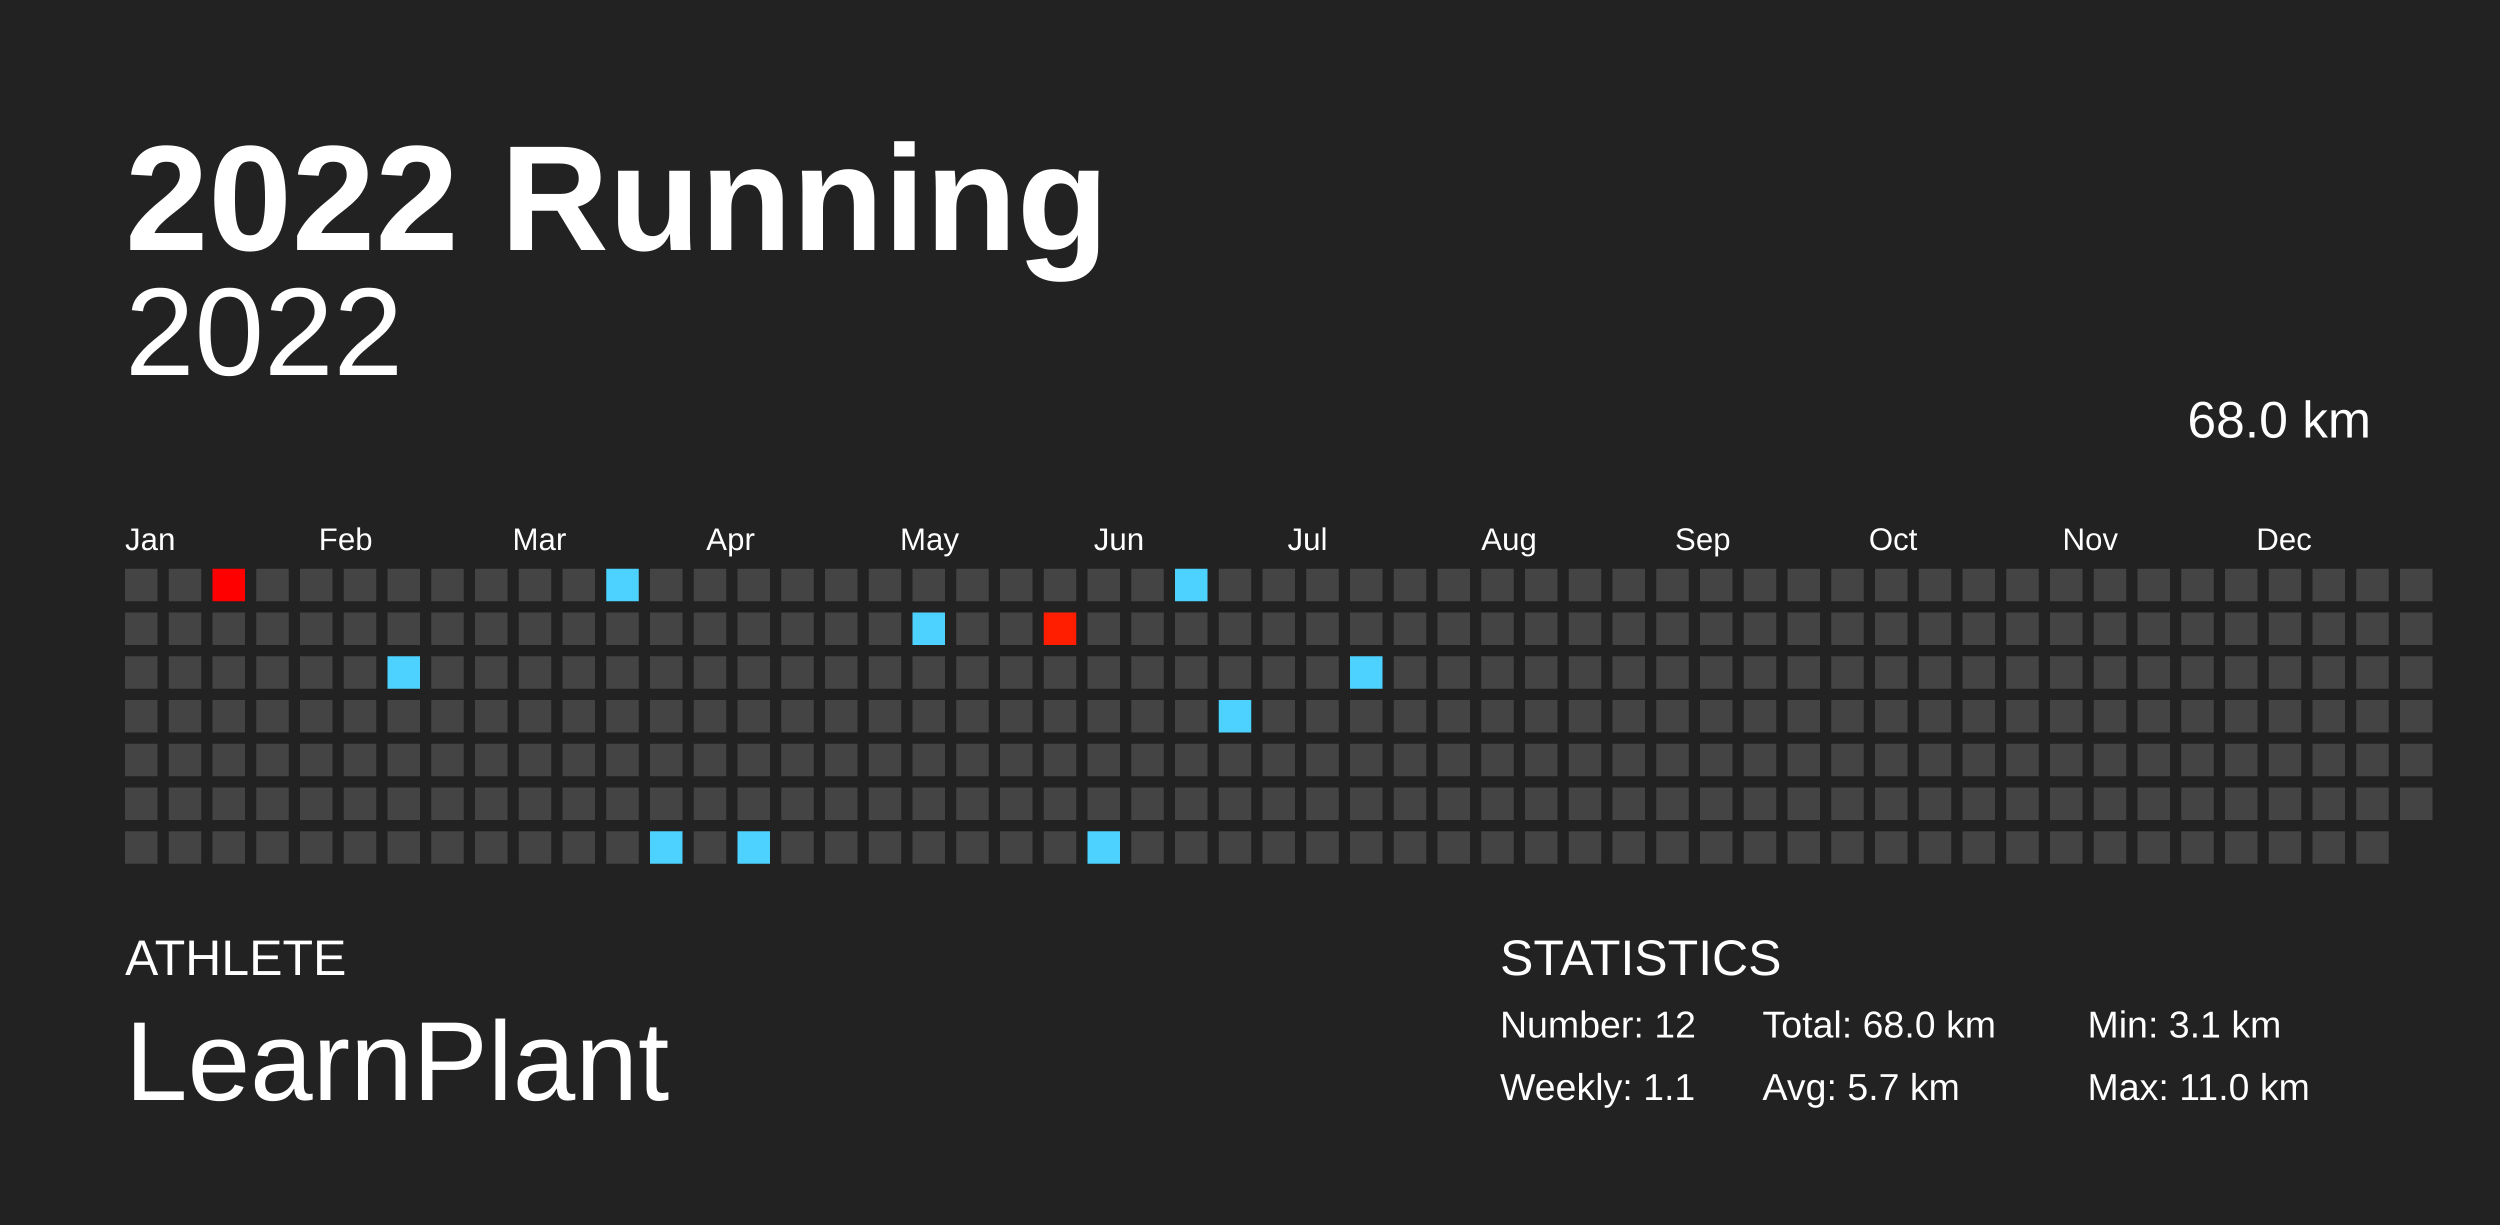
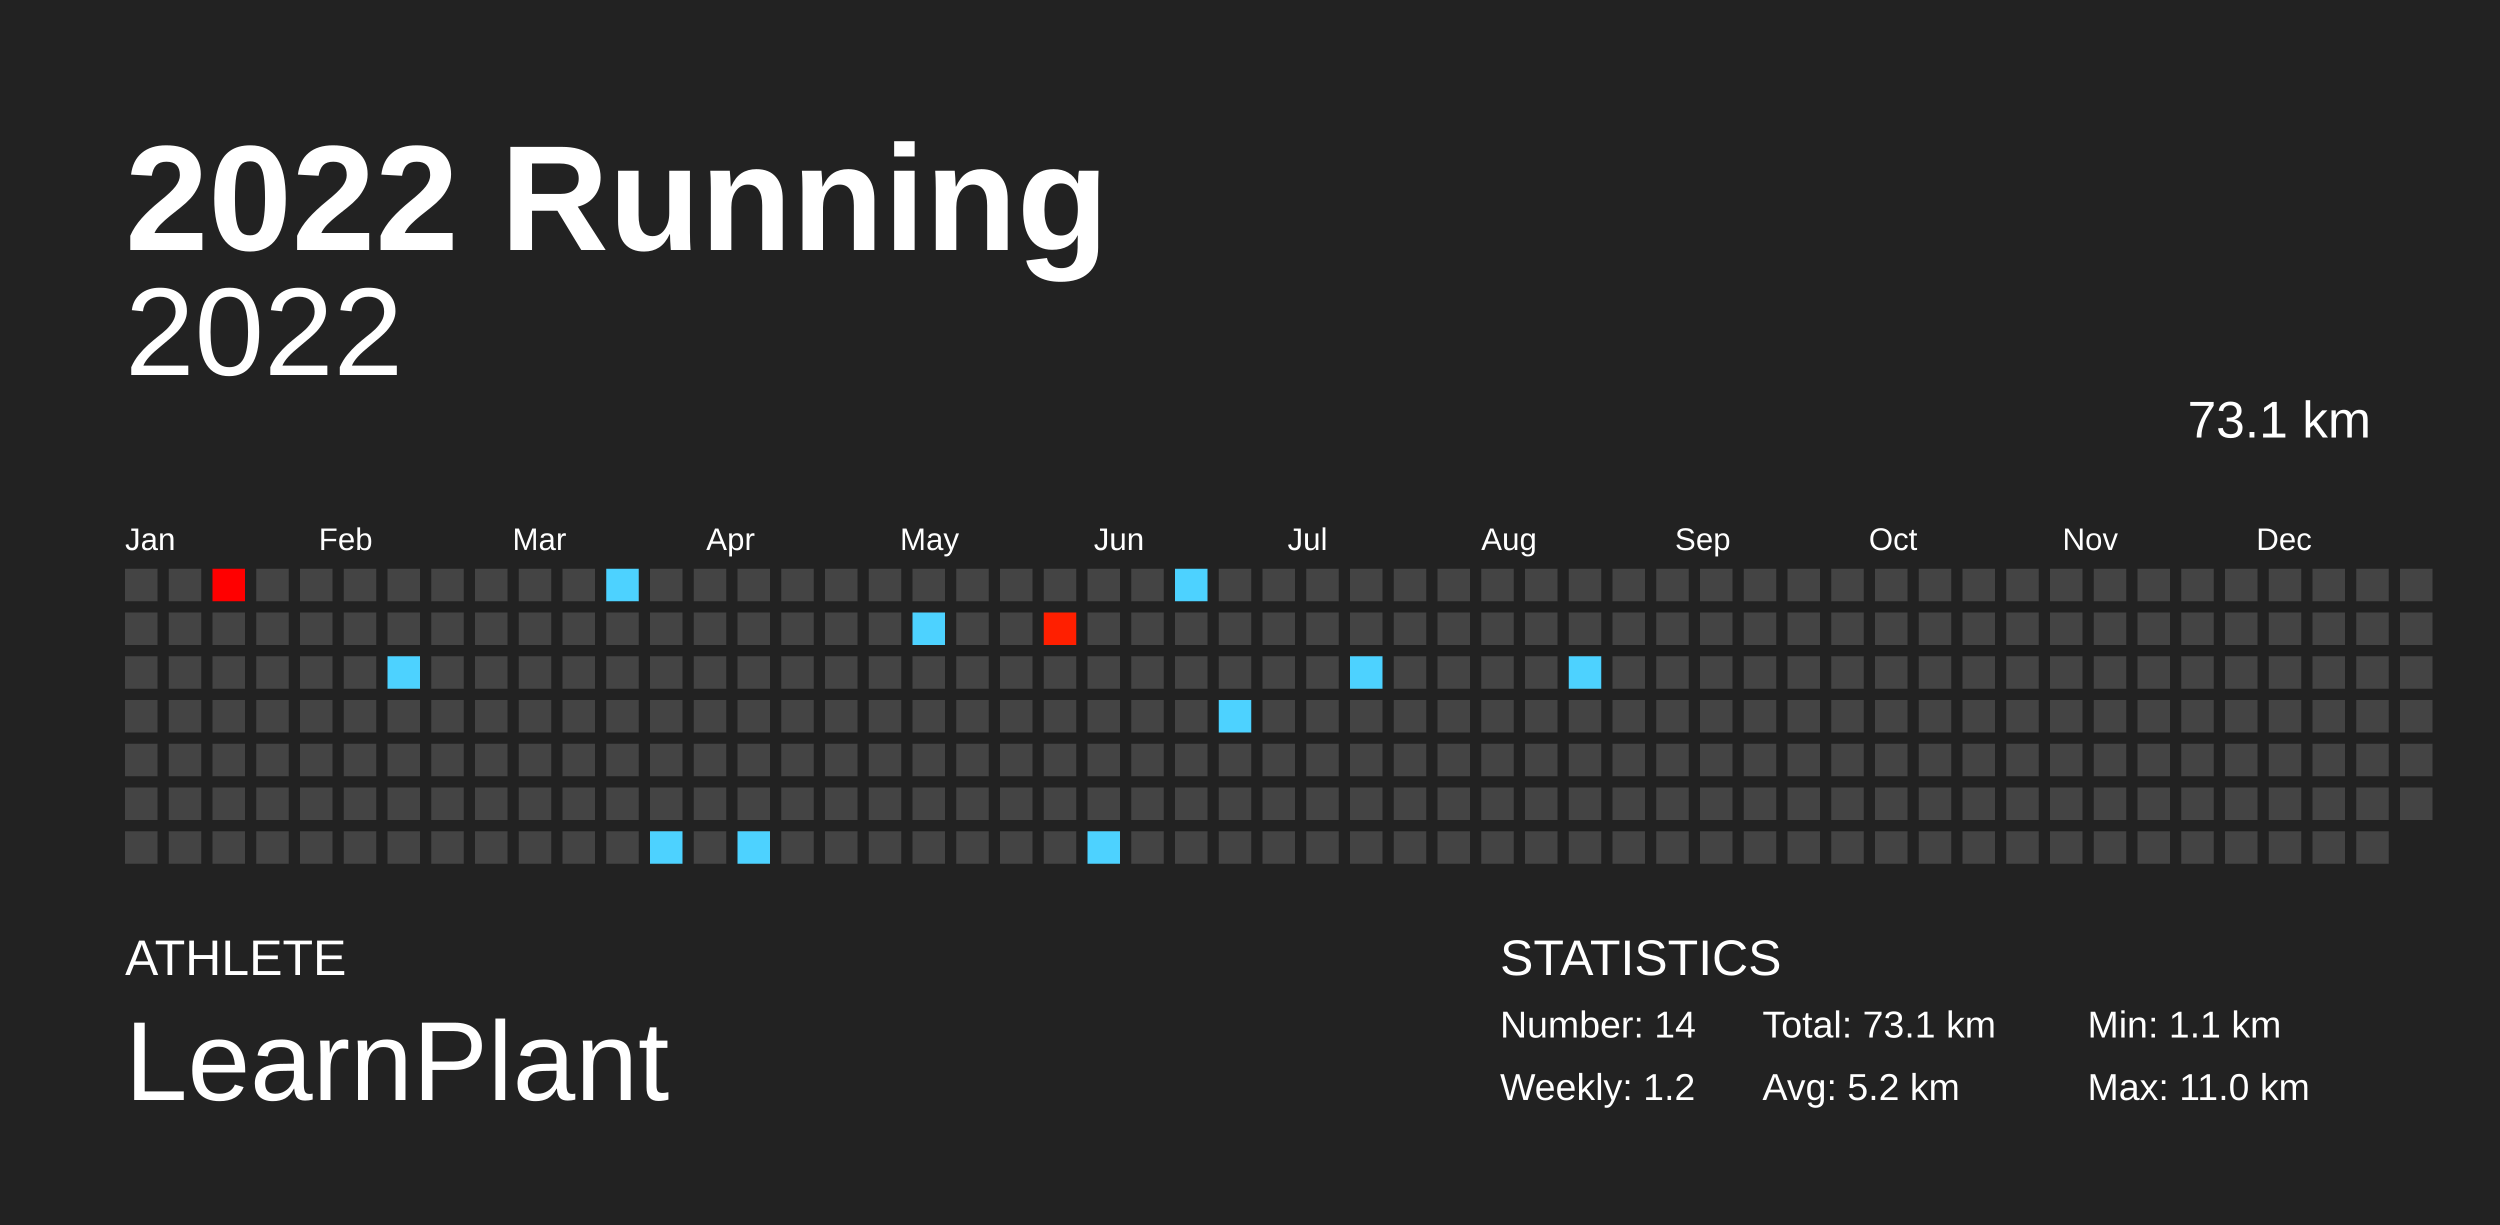
<svg xmlns="http://www.w3.org/2000/svg" baseProfile="full" height="98mm" version="1.1" viewBox="0,0,200,98" width="200mm">
  <defs />
  <rect fill="#222222" height="98" width="200" x="0" y="0" />
  <text fill="#FFFFFF" style="font-size:12px; font-family:Arial; font-weight:bold;" x="10" y="20">2022 Running</text>
  <text fill="#FFFFFF" style="font-size:4px; font-family:Arial" x="10" y="78">ATHLETE</text>
  <text fill="#FFFFFF" style="font-size:9px; font-family:Arial" x="10" y="88">LearnPlant</text>
  <text fill="#FFFFFF" style="font-size:4px; font-family:Arial" x="120" y="78">STATISTICS</text>
-   <text fill="#FFFFFF" style="font-size:3px; font-family:Arial" x="120" y="83">Number: 12</text>
-   <text fill="#FFFFFF" style="font-size:3px; font-family:Arial" x="120" y="88">Weekly: 1.1</text>
-   <text fill="#FFFFFF" style="font-size:3px; font-family:Arial" x="141" y="83">Total: 68.0 km</text>
-   <text fill="#FFFFFF" style="font-size:3px; font-family:Arial" x="141" y="88">Avg: 5.7 km</text>
-   <text fill="#FFFFFF" style="font-size:3px; font-family:Arial" x="167" y="83">Min: 3.1 km</text>
+   <text fill="#FFFFFF" style="font-size:3px; font-family:Arial" x="120" y="83">Number: 14</text>
+   <text fill="#FFFFFF" style="font-size:3px; font-family:Arial" x="120" y="88">Weekly: 1.2</text>
+   <text fill="#FFFFFF" style="font-size:3px; font-family:Arial" x="141" y="83">Total: 73.1 km</text>
+   <text fill="#FFFFFF" style="font-size:3px; font-family:Arial" x="141" y="88">Avg: 5.2 km</text>
+   <text fill="#FFFFFF" style="font-size:3px; font-family:Arial" x="167" y="83">Min: 1.1 km</text>
  <text fill="#FFFFFF" style="font-size:3px; font-family:Arial" x="167" y="88">Max: 11.0 km</text>
  <text alignment-baseline="hanging" fill="#FFFFFF" style="font-size:10.0px; font-family:Arial;" x="10" y="30">2022</text>
-   <text alignment-baseline="hanging" fill="#FFFFFF" style="font-size:4.125px; font-family:Arial;" x="175" y="35">68.0 km</text>
+   <text alignment-baseline="hanging" fill="#FFFFFF" style="font-size:4.125px; font-family:Arial;" x="175" y="35">73.1 km</text>
  <text fill="#FFFFFF" style="font-size:2.5px; font-family:Arial" x="10.0" y="44">Jan</text>
  <text fill="#FFFFFF" style="font-size:2.5px; font-family:Arial" x="25.5" y="44">Feb</text>
  <text fill="#FFFFFF" style="font-size:2.5px; font-family:Arial" x="41.0" y="44">Mar</text>
  <text fill="#FFFFFF" style="font-size:2.5px; font-family:Arial" x="56.5" y="44">Apr</text>
  <text fill="#FFFFFF" style="font-size:2.5px; font-family:Arial" x="72.0" y="44">May</text>
  <text fill="#FFFFFF" style="font-size:2.5px; font-family:Arial" x="87.5" y="44">Jun</text>
  <text fill="#FFFFFF" style="font-size:2.5px; font-family:Arial" x="103.0" y="44">Jul</text>
  <text fill="#FFFFFF" style="font-size:2.5px; font-family:Arial" x="118.5" y="44">Aug</text>
  <text fill="#FFFFFF" style="font-size:2.5px; font-family:Arial" x="134.0" y="44">Sep</text>
  <text fill="#FFFFFF" style="font-size:2.5px; font-family:Arial" x="149.5" y="44">Oct</text>
  <text fill="#FFFFFF" style="font-size:2.5px; font-family:Arial" x="165.0" y="44">Nov</text>
  <text fill="#FFFFFF" style="font-size:2.5px; font-family:Arial" x="180.5" y="44">Dec</text>
  <rect fill="#444444" height="2.6" width="2.6" x="10.0" y="45.5" />
  <rect fill="#444444" height="2.6" width="2.6" x="10.0" y="49.0" />
  <rect fill="#444444" height="2.6" width="2.6" x="10.0" y="52.5" />
  <rect fill="#444444" height="2.6" width="2.6" x="10.0" y="56.0" />
  <rect fill="#444444" height="2.6" width="2.6" x="10.0" y="59.5" />
  <rect fill="#444444" height="2.6" width="2.6" x="10.0" y="63.0" />
  <rect fill="#444444" height="2.6" width="2.6" x="10.0" y="66.5" />
  <rect fill="#444444" height="2.6" width="2.6" x="13.5" y="45.5" />
  <rect fill="#444444" height="2.6" width="2.6" x="13.5" y="49.0" />
  <rect fill="#444444" height="2.6" width="2.6" x="13.5" y="52.5" />
  <rect fill="#444444" height="2.6" width="2.6" x="13.5" y="56.0" />
  <rect fill="#444444" height="2.6" width="2.6" x="13.5" y="59.5" />
  <rect fill="#444444" height="2.6" width="2.6" x="13.5" y="63.0" />
  <rect fill="#444444" height="2.6" width="2.6" x="13.5" y="66.5" />
  <rect fill="#ff0000" height="2.6" width="2.6" x="17.0" y="45.5" />
  <rect fill="#444444" height="2.6" width="2.6" x="17.0" y="49.0" />
  <rect fill="#444444" height="2.6" width="2.6" x="17.0" y="52.5" />
  <rect fill="#444444" height="2.6" width="2.6" x="17.0" y="56.0" />
  <rect fill="#444444" height="2.6" width="2.6" x="17.0" y="59.5" />
  <rect fill="#444444" height="2.6" width="2.6" x="17.0" y="63.0" />
  <rect fill="#444444" height="2.6" width="2.6" x="17.0" y="66.5" />
  <rect fill="#444444" height="2.6" width="2.6" x="20.5" y="45.5" />
  <rect fill="#444444" height="2.6" width="2.6" x="20.5" y="49.0" />
  <rect fill="#444444" height="2.6" width="2.6" x="20.5" y="52.5" />
  <rect fill="#444444" height="2.6" width="2.6" x="20.5" y="56.0" />
  <rect fill="#444444" height="2.6" width="2.6" x="20.5" y="59.5" />
  <rect fill="#444444" height="2.6" width="2.6" x="20.5" y="63.0" />
  <rect fill="#444444" height="2.6" width="2.6" x="20.5" y="66.5" />
  <rect fill="#444444" height="2.6" width="2.6" x="24.0" y="45.5" />
  <rect fill="#444444" height="2.6" width="2.6" x="24.0" y="49.0" />
  <rect fill="#444444" height="2.6" width="2.6" x="24.0" y="52.5" />
  <rect fill="#444444" height="2.6" width="2.6" x="24.0" y="56.0" />
  <rect fill="#444444" height="2.6" width="2.6" x="24.0" y="59.5" />
  <rect fill="#444444" height="2.6" width="2.6" x="24.0" y="63.0" />
  <rect fill="#444444" height="2.6" width="2.6" x="24.0" y="66.5" />
  <rect fill="#444444" height="2.6" width="2.6" x="27.5" y="45.5" />
  <rect fill="#444444" height="2.6" width="2.6" x="27.5" y="49.0" />
  <rect fill="#444444" height="2.6" width="2.6" x="27.5" y="52.5" />
  <rect fill="#444444" height="2.6" width="2.6" x="27.5" y="56.0" />
  <rect fill="#444444" height="2.6" width="2.6" x="27.5" y="59.5" />
  <rect fill="#444444" height="2.6" width="2.6" x="27.5" y="63.0" />
  <rect fill="#444444" height="2.6" width="2.6" x="27.5" y="66.5" />
  <rect fill="#444444" height="2.6" width="2.6" x="31.0" y="45.5" />
  <rect fill="#444444" height="2.6" width="2.6" x="31.0" y="49.0" />
  <rect fill="#4dd2ff" height="2.6" width="2.6" x="31.0" y="52.5" />
  <rect fill="#444444" height="2.6" width="2.6" x="31.0" y="56.0" />
  <rect fill="#444444" height="2.6" width="2.6" x="31.0" y="59.5" />
  <rect fill="#444444" height="2.6" width="2.6" x="31.0" y="63.0" />
  <rect fill="#444444" height="2.6" width="2.6" x="31.0" y="66.5" />
  <rect fill="#444444" height="2.6" width="2.6" x="34.5" y="45.5" />
  <rect fill="#444444" height="2.6" width="2.6" x="34.5" y="49.0" />
  <rect fill="#444444" height="2.6" width="2.6" x="34.5" y="52.5" />
  <rect fill="#444444" height="2.6" width="2.6" x="34.5" y="56.0" />
  <rect fill="#444444" height="2.6" width="2.6" x="34.5" y="59.5" />
  <rect fill="#444444" height="2.6" width="2.6" x="34.5" y="63.0" />
  <rect fill="#444444" height="2.6" width="2.6" x="34.5" y="66.5" />
  <rect fill="#444444" height="2.6" width="2.6" x="38.0" y="45.5" />
  <rect fill="#444444" height="2.6" width="2.6" x="38.0" y="49.0" />
  <rect fill="#444444" height="2.6" width="2.6" x="38.0" y="52.5" />
  <rect fill="#444444" height="2.6" width="2.6" x="38.0" y="56.0" />
  <rect fill="#444444" height="2.6" width="2.6" x="38.0" y="59.5" />
  <rect fill="#444444" height="2.6" width="2.6" x="38.0" y="63.0" />
  <rect fill="#444444" height="2.6" width="2.6" x="38.0" y="66.5" />
  <rect fill="#444444" height="2.6" width="2.6" x="41.5" y="45.5" />
  <rect fill="#444444" height="2.6" width="2.6" x="41.5" y="49.0" />
  <rect fill="#444444" height="2.6" width="2.6" x="41.5" y="52.5" />
  <rect fill="#444444" height="2.6" width="2.6" x="41.5" y="56.0" />
  <rect fill="#444444" height="2.6" width="2.6" x="41.5" y="59.5" />
  <rect fill="#444444" height="2.6" width="2.6" x="41.5" y="63.0" />
  <rect fill="#444444" height="2.6" width="2.6" x="41.5" y="66.5" />
  <rect fill="#444444" height="2.6" width="2.6" x="45.0" y="45.5" />
  <rect fill="#444444" height="2.6" width="2.6" x="45.0" y="49.0" />
  <rect fill="#444444" height="2.6" width="2.6" x="45.0" y="52.5" />
  <rect fill="#444444" height="2.6" width="2.6" x="45.0" y="56.0" />
  <rect fill="#444444" height="2.6" width="2.6" x="45.0" y="59.5" />
  <rect fill="#444444" height="2.6" width="2.6" x="45.0" y="63.0" />
  <rect fill="#444444" height="2.6" width="2.6" x="45.0" y="66.5" />
  <rect fill="#4dd2ff" height="2.6" width="2.6" x="48.5" y="45.5" />
  <rect fill="#444444" height="2.6" width="2.6" x="48.5" y="49.0" />
  <rect fill="#444444" height="2.6" width="2.6" x="48.5" y="52.5" />
  <rect fill="#444444" height="2.6" width="2.6" x="48.5" y="56.0" />
  <rect fill="#444444" height="2.6" width="2.6" x="48.5" y="59.5" />
  <rect fill="#444444" height="2.6" width="2.6" x="48.5" y="63.0" />
  <rect fill="#444444" height="2.6" width="2.6" x="48.5" y="66.5" />
  <rect fill="#444444" height="2.6" width="2.6" x="52.0" y="45.5" />
  <rect fill="#444444" height="2.6" width="2.6" x="52.0" y="49.0" />
  <rect fill="#444444" height="2.6" width="2.6" x="52.0" y="52.5" />
  <rect fill="#444444" height="2.6" width="2.6" x="52.0" y="56.0" />
  <rect fill="#444444" height="2.6" width="2.6" x="52.0" y="59.5" />
  <rect fill="#444444" height="2.6" width="2.6" x="52.0" y="63.0" />
  <rect fill="#4dd2ff" height="2.6" width="2.6" x="52.0" y="66.5" />
  <rect fill="#444444" height="2.6" width="2.6" x="55.5" y="45.5" />
  <rect fill="#444444" height="2.6" width="2.6" x="55.5" y="49.0" />
  <rect fill="#444444" height="2.6" width="2.6" x="55.5" y="52.5" />
  <rect fill="#444444" height="2.6" width="2.6" x="55.5" y="56.0" />
  <rect fill="#444444" height="2.6" width="2.6" x="55.5" y="59.5" />
  <rect fill="#444444" height="2.6" width="2.6" x="55.5" y="63.0" />
  <rect fill="#444444" height="2.6" width="2.6" x="55.5" y="66.5" />
  <rect fill="#444444" height="2.6" width="2.6" x="59.0" y="45.5" />
  <rect fill="#444444" height="2.6" width="2.6" x="59.0" y="49.0" />
  <rect fill="#444444" height="2.6" width="2.6" x="59.0" y="52.5" />
  <rect fill="#444444" height="2.6" width="2.6" x="59.0" y="56.0" />
  <rect fill="#444444" height="2.6" width="2.6" x="59.0" y="59.5" />
  <rect fill="#444444" height="2.6" width="2.6" x="59.0" y="63.0" />
  <rect fill="#4dd2ff" height="2.6" width="2.6" x="59.0" y="66.5" />
  <rect fill="#444444" height="2.6" width="2.6" x="62.5" y="45.5" />
  <rect fill="#444444" height="2.6" width="2.6" x="62.5" y="49.0" />
  <rect fill="#444444" height="2.6" width="2.6" x="62.5" y="52.5" />
  <rect fill="#444444" height="2.6" width="2.6" x="62.5" y="56.0" />
  <rect fill="#444444" height="2.6" width="2.6" x="62.5" y="59.5" />
  <rect fill="#444444" height="2.6" width="2.6" x="62.5" y="63.0" />
  <rect fill="#444444" height="2.6" width="2.6" x="62.5" y="66.5" />
  <rect fill="#444444" height="2.6" width="2.6" x="66.0" y="45.5" />
  <rect fill="#444444" height="2.6" width="2.6" x="66.0" y="49.0" />
  <rect fill="#444444" height="2.6" width="2.6" x="66.0" y="52.5" />
  <rect fill="#444444" height="2.6" width="2.6" x="66.0" y="56.0" />
  <rect fill="#444444" height="2.6" width="2.6" x="66.0" y="59.5" />
  <rect fill="#444444" height="2.6" width="2.6" x="66.0" y="63.0" />
  <rect fill="#444444" height="2.6" width="2.6" x="66.0" y="66.5" />
  <rect fill="#444444" height="2.6" width="2.6" x="69.5" y="45.5" />
  <rect fill="#444444" height="2.6" width="2.6" x="69.5" y="49.0" />
  <rect fill="#444444" height="2.6" width="2.6" x="69.5" y="52.5" />
  <rect fill="#444444" height="2.6" width="2.6" x="69.5" y="56.0" />
  <rect fill="#444444" height="2.6" width="2.6" x="69.5" y="59.5" />
  <rect fill="#444444" height="2.6" width="2.6" x="69.5" y="63.0" />
  <rect fill="#444444" height="2.6" width="2.6" x="69.5" y="66.5" />
  <rect fill="#444444" height="2.6" width="2.6" x="73.0" y="45.5" />
  <rect fill="#4dd2ff" height="2.6" width="2.6" x="73.0" y="49.0" />
  <rect fill="#444444" height="2.6" width="2.6" x="73.0" y="52.5" />
  <rect fill="#444444" height="2.6" width="2.6" x="73.0" y="56.0" />
  <rect fill="#444444" height="2.6" width="2.6" x="73.0" y="59.5" />
  <rect fill="#444444" height="2.6" width="2.6" x="73.0" y="63.0" />
  <rect fill="#444444" height="2.6" width="2.6" x="73.0" y="66.5" />
  <rect fill="#444444" height="2.6" width="2.6" x="76.5" y="45.5" />
  <rect fill="#444444" height="2.6" width="2.6" x="76.5" y="49.0" />
  <rect fill="#444444" height="2.6" width="2.6" x="76.5" y="52.5" />
  <rect fill="#444444" height="2.6" width="2.6" x="76.5" y="56.0" />
  <rect fill="#444444" height="2.6" width="2.6" x="76.5" y="59.5" />
  <rect fill="#444444" height="2.6" width="2.6" x="76.5" y="63.0" />
  <rect fill="#444444" height="2.6" width="2.6" x="76.5" y="66.5" />
  <rect fill="#444444" height="2.6" width="2.6" x="80.0" y="45.5" />
  <rect fill="#444444" height="2.6" width="2.6" x="80.0" y="49.0" />
  <rect fill="#444444" height="2.6" width="2.6" x="80.0" y="52.5" />
  <rect fill="#444444" height="2.6" width="2.6" x="80.0" y="56.0" />
  <rect fill="#444444" height="2.6" width="2.6" x="80.0" y="59.5" />
  <rect fill="#444444" height="2.6" width="2.6" x="80.0" y="63.0" />
  <rect fill="#444444" height="2.6" width="2.6" x="80.0" y="66.5" />
  <rect fill="#444444" height="2.6" width="2.6" x="83.5" y="45.5" />
  <rect fill="#ff1f00" height="2.6" width="2.6" x="83.5" y="49.0" />
  <rect fill="#444444" height="2.6" width="2.6" x="83.5" y="52.5" />
  <rect fill="#444444" height="2.6" width="2.6" x="83.5" y="56.0" />
  <rect fill="#444444" height="2.6" width="2.6" x="83.5" y="59.5" />
  <rect fill="#444444" height="2.6" width="2.6" x="83.5" y="63.0" />
  <rect fill="#444444" height="2.6" width="2.6" x="83.5" y="66.5" />
  <rect fill="#444444" height="2.6" width="2.6" x="87.0" y="45.5" />
  <rect fill="#444444" height="2.6" width="2.6" x="87.0" y="49.0" />
  <rect fill="#444444" height="2.6" width="2.6" x="87.0" y="52.5" />
  <rect fill="#444444" height="2.6" width="2.6" x="87.0" y="56.0" />
  <rect fill="#444444" height="2.6" width="2.6" x="87.0" y="59.5" />
  <rect fill="#444444" height="2.6" width="2.6" x="87.0" y="63.0" />
  <rect fill="#4dd2ff" height="2.6" width="2.6" x="87.0" y="66.5" />
  <rect fill="#444444" height="2.6" width="2.6" x="90.5" y="45.5" />
  <rect fill="#444444" height="2.6" width="2.6" x="90.5" y="49.0" />
  <rect fill="#444444" height="2.6" width="2.6" x="90.5" y="52.5" />
  <rect fill="#444444" height="2.6" width="2.6" x="90.5" y="56.0" />
  <rect fill="#444444" height="2.6" width="2.6" x="90.5" y="59.5" />
  <rect fill="#444444" height="2.6" width="2.6" x="90.5" y="63.0" />
  <rect fill="#444444" height="2.6" width="2.6" x="90.5" y="66.5" />
  <rect fill="#4dd2ff" height="2.6" width="2.6" x="94.0" y="45.5" />
  <rect fill="#444444" height="2.6" width="2.6" x="94.0" y="49.0" />
  <rect fill="#444444" height="2.6" width="2.6" x="94.0" y="52.5" />
  <rect fill="#444444" height="2.6" width="2.6" x="94.0" y="56.0" />
  <rect fill="#444444" height="2.6" width="2.6" x="94.0" y="59.5" />
  <rect fill="#444444" height="2.6" width="2.6" x="94.0" y="63.0" />
  <rect fill="#444444" height="2.6" width="2.6" x="94.0" y="66.5" />
  <rect fill="#444444" height="2.6" width="2.6" x="97.5" y="45.5" />
  <rect fill="#444444" height="2.6" width="2.6" x="97.5" y="49.0" />
  <rect fill="#444444" height="2.6" width="2.6" x="97.5" y="52.5" />
  <rect fill="#4dd2ff" height="2.6" width="2.6" x="97.5" y="56.0" />
  <rect fill="#444444" height="2.6" width="2.6" x="97.5" y="59.5" />
  <rect fill="#444444" height="2.6" width="2.6" x="97.5" y="63.0" />
  <rect fill="#444444" height="2.6" width="2.6" x="97.5" y="66.5" />
  <rect fill="#444444" height="2.6" width="2.6" x="101.0" y="45.5" />
  <rect fill="#444444" height="2.6" width="2.6" x="101.0" y="49.0" />
  <rect fill="#444444" height="2.6" width="2.6" x="101.0" y="52.5" />
  <rect fill="#444444" height="2.6" width="2.6" x="101.0" y="56.0" />
  <rect fill="#444444" height="2.6" width="2.6" x="101.0" y="59.5" />
  <rect fill="#444444" height="2.6" width="2.6" x="101.0" y="63.0" />
  <rect fill="#444444" height="2.6" width="2.6" x="101.0" y="66.5" />
  <rect fill="#444444" height="2.6" width="2.6" x="104.5" y="45.5" />
  <rect fill="#444444" height="2.6" width="2.6" x="104.5" y="49.0" />
  <rect fill="#444444" height="2.6" width="2.6" x="104.5" y="52.5" />
  <rect fill="#444444" height="2.6" width="2.6" x="104.5" y="56.0" />
  <rect fill="#444444" height="2.6" width="2.6" x="104.5" y="59.5" />
  <rect fill="#444444" height="2.6" width="2.6" x="104.5" y="63.0" />
  <rect fill="#444444" height="2.6" width="2.6" x="104.5" y="66.5" />
  <rect fill="#444444" height="2.6" width="2.6" x="108.0" y="45.5" />
  <rect fill="#444444" height="2.6" width="2.6" x="108.0" y="49.0" />
  <rect fill="#4dd2ff" height="2.6" width="2.6" x="108.0" y="52.5" />
  <rect fill="#444444" height="2.6" width="2.6" x="108.0" y="56.0" />
  <rect fill="#444444" height="2.6" width="2.6" x="108.0" y="59.5" />
  <rect fill="#444444" height="2.6" width="2.6" x="108.0" y="63.0" />
  <rect fill="#444444" height="2.6" width="2.6" x="108.0" y="66.5" />
  <rect fill="#444444" height="2.6" width="2.6" x="111.5" y="45.5" />
  <rect fill="#444444" height="2.6" width="2.6" x="111.5" y="49.0" />
  <rect fill="#444444" height="2.6" width="2.6" x="111.5" y="52.5" />
  <rect fill="#444444" height="2.6" width="2.6" x="111.5" y="56.0" />
  <rect fill="#444444" height="2.6" width="2.6" x="111.5" y="59.5" />
  <rect fill="#444444" height="2.6" width="2.6" x="111.5" y="63.0" />
  <rect fill="#444444" height="2.6" width="2.6" x="111.5" y="66.5" />
  <rect fill="#444444" height="2.6" width="2.6" x="115.0" y="45.5" />
  <rect fill="#444444" height="2.6" width="2.6" x="115.0" y="49.0" />
  <rect fill="#444444" height="2.6" width="2.6" x="115.0" y="52.5" />
  <rect fill="#444444" height="2.6" width="2.6" x="115.0" y="56.0" />
  <rect fill="#444444" height="2.6" width="2.6" x="115.0" y="59.5" />
  <rect fill="#444444" height="2.6" width="2.6" x="115.0" y="63.0" />
  <rect fill="#444444" height="2.6" width="2.6" x="115.0" y="66.5" />
  <rect fill="#444444" height="2.6" width="2.6" x="118.5" y="45.5" />
  <rect fill="#444444" height="2.6" width="2.6" x="118.5" y="49.0" />
  <rect fill="#444444" height="2.6" width="2.6" x="118.5" y="52.5" />
  <rect fill="#444444" height="2.6" width="2.6" x="118.5" y="56.0" />
  <rect fill="#444444" height="2.6" width="2.6" x="118.5" y="59.5" />
  <rect fill="#444444" height="2.6" width="2.6" x="118.5" y="63.0" />
  <rect fill="#444444" height="2.6" width="2.6" x="118.5" y="66.5" />
  <rect fill="#444444" height="2.6" width="2.6" x="122.0" y="45.5" />
  <rect fill="#444444" height="2.6" width="2.6" x="122.0" y="49.0" />
  <rect fill="#444444" height="2.6" width="2.6" x="122.0" y="52.5" />
  <rect fill="#444444" height="2.6" width="2.6" x="122.0" y="56.0" />
  <rect fill="#444444" height="2.6" width="2.6" x="122.0" y="59.5" />
  <rect fill="#444444" height="2.6" width="2.6" x="122.0" y="63.0" />
  <rect fill="#444444" height="2.6" width="2.6" x="122.0" y="66.5" />
  <rect fill="#444444" height="2.6" width="2.6" x="125.5" y="45.5" />
  <rect fill="#444444" height="2.6" width="2.6" x="125.5" y="49.0" />
-   <rect fill="#444444" height="2.6" width="2.6" x="125.5" y="52.5" />
+   <rect fill="#4dd2ff" height="2.6" width="2.6" x="125.5" y="52.5" />
  <rect fill="#444444" height="2.6" width="2.6" x="125.5" y="56.0" />
  <rect fill="#444444" height="2.6" width="2.6" x="125.5" y="59.5" />
  <rect fill="#444444" height="2.6" width="2.6" x="125.5" y="63.0" />
  <rect fill="#444444" height="2.6" width="2.6" x="125.5" y="66.5" />
  <rect fill="#444444" height="2.6" width="2.6" x="129.0" y="45.5" />
  <rect fill="#444444" height="2.6" width="2.6" x="129.0" y="49.0" />
  <rect fill="#444444" height="2.6" width="2.6" x="129.0" y="52.5" />
  <rect fill="#444444" height="2.6" width="2.6" x="129.0" y="56.0" />
  <rect fill="#444444" height="2.6" width="2.6" x="129.0" y="59.5" />
  <rect fill="#444444" height="2.6" width="2.6" x="129.0" y="63.0" />
  <rect fill="#444444" height="2.6" width="2.6" x="129.0" y="66.5" />
  <rect fill="#444444" height="2.6" width="2.6" x="132.5" y="45.5" />
  <rect fill="#444444" height="2.6" width="2.6" x="132.5" y="49.0" />
  <rect fill="#444444" height="2.6" width="2.6" x="132.5" y="52.5" />
  <rect fill="#444444" height="2.6" width="2.6" x="132.5" y="56.0" />
  <rect fill="#444444" height="2.6" width="2.6" x="132.5" y="59.5" />
  <rect fill="#444444" height="2.6" width="2.6" x="132.5" y="63.0" />
  <rect fill="#444444" height="2.6" width="2.6" x="132.5" y="66.5" />
  <rect fill="#444444" height="2.6" width="2.6" x="136.0" y="45.5" />
  <rect fill="#444444" height="2.6" width="2.6" x="136.0" y="49.0" />
  <rect fill="#444444" height="2.6" width="2.6" x="136.0" y="52.5" />
  <rect fill="#444444" height="2.6" width="2.6" x="136.0" y="56.0" />
  <rect fill="#444444" height="2.6" width="2.6" x="136.0" y="59.5" />
  <rect fill="#444444" height="2.6" width="2.6" x="136.0" y="63.0" />
  <rect fill="#444444" height="2.6" width="2.6" x="136.0" y="66.5" />
  <rect fill="#444444" height="2.6" width="2.6" x="139.5" y="45.5" />
  <rect fill="#444444" height="2.6" width="2.6" x="139.5" y="49.0" />
  <rect fill="#444444" height="2.6" width="2.6" x="139.5" y="52.5" />
  <rect fill="#444444" height="2.6" width="2.6" x="139.5" y="56.0" />
  <rect fill="#444444" height="2.6" width="2.6" x="139.5" y="59.5" />
  <rect fill="#444444" height="2.6" width="2.6" x="139.5" y="63.0" />
  <rect fill="#444444" height="2.6" width="2.6" x="139.5" y="66.5" />
  <rect fill="#444444" height="2.6" width="2.6" x="143.0" y="45.5" />
  <rect fill="#444444" height="2.6" width="2.6" x="143.0" y="49.0" />
  <rect fill="#444444" height="2.6" width="2.6" x="143.0" y="52.5" />
  <rect fill="#444444" height="2.6" width="2.6" x="143.0" y="56.0" />
  <rect fill="#444444" height="2.6" width="2.6" x="143.0" y="59.5" />
  <rect fill="#444444" height="2.6" width="2.6" x="143.0" y="63.0" />
  <rect fill="#444444" height="2.6" width="2.6" x="143.0" y="66.5" />
  <rect fill="#444444" height="2.6" width="2.6" x="146.5" y="45.5" />
  <rect fill="#444444" height="2.6" width="2.6" x="146.5" y="49.0" />
  <rect fill="#444444" height="2.6" width="2.6" x="146.5" y="52.5" />
  <rect fill="#444444" height="2.6" width="2.6" x="146.5" y="56.0" />
  <rect fill="#444444" height="2.6" width="2.6" x="146.5" y="59.5" />
  <rect fill="#444444" height="2.6" width="2.6" x="146.5" y="63.0" />
  <rect fill="#444444" height="2.6" width="2.6" x="146.5" y="66.5" />
  <rect fill="#444444" height="2.6" width="2.6" x="150.0" y="45.5" />
  <rect fill="#444444" height="2.6" width="2.6" x="150.0" y="49.0" />
  <rect fill="#444444" height="2.6" width="2.6" x="150.0" y="52.5" />
  <rect fill="#444444" height="2.6" width="2.6" x="150.0" y="56.0" />
  <rect fill="#444444" height="2.6" width="2.6" x="150.0" y="59.5" />
  <rect fill="#444444" height="2.6" width="2.6" x="150.0" y="63.0" />
  <rect fill="#444444" height="2.6" width="2.6" x="150.0" y="66.5" />
  <rect fill="#444444" height="2.6" width="2.6" x="153.5" y="45.5" />
  <rect fill="#444444" height="2.6" width="2.6" x="153.5" y="49.0" />
  <rect fill="#444444" height="2.6" width="2.6" x="153.5" y="52.5" />
  <rect fill="#444444" height="2.6" width="2.6" x="153.5" y="56.0" />
  <rect fill="#444444" height="2.6" width="2.6" x="153.5" y="59.5" />
  <rect fill="#444444" height="2.6" width="2.6" x="153.5" y="63.0" />
  <rect fill="#444444" height="2.6" width="2.6" x="153.5" y="66.5" />
  <rect fill="#444444" height="2.6" width="2.6" x="157.0" y="45.5" />
  <rect fill="#444444" height="2.6" width="2.6" x="157.0" y="49.0" />
  <rect fill="#444444" height="2.6" width="2.6" x="157.0" y="52.5" />
  <rect fill="#444444" height="2.6" width="2.6" x="157.0" y="56.0" />
  <rect fill="#444444" height="2.6" width="2.6" x="157.0" y="59.5" />
  <rect fill="#444444" height="2.6" width="2.6" x="157.0" y="63.0" />
  <rect fill="#444444" height="2.6" width="2.6" x="157.0" y="66.5" />
  <rect fill="#444444" height="2.6" width="2.6" x="160.5" y="45.5" />
  <rect fill="#444444" height="2.6" width="2.6" x="160.5" y="49.0" />
  <rect fill="#444444" height="2.6" width="2.6" x="160.5" y="52.5" />
  <rect fill="#444444" height="2.6" width="2.6" x="160.5" y="56.0" />
  <rect fill="#444444" height="2.6" width="2.6" x="160.5" y="59.5" />
  <rect fill="#444444" height="2.6" width="2.6" x="160.5" y="63.0" />
  <rect fill="#444444" height="2.6" width="2.6" x="160.5" y="66.5" />
  <rect fill="#444444" height="2.6" width="2.6" x="164.0" y="45.5" />
  <rect fill="#444444" height="2.6" width="2.6" x="164.0" y="49.0" />
  <rect fill="#444444" height="2.6" width="2.6" x="164.0" y="52.5" />
  <rect fill="#444444" height="2.6" width="2.6" x="164.0" y="56.0" />
  <rect fill="#444444" height="2.6" width="2.6" x="164.0" y="59.5" />
  <rect fill="#444444" height="2.6" width="2.6" x="164.0" y="63.0" />
  <rect fill="#444444" height="2.6" width="2.6" x="164.0" y="66.5" />
  <rect fill="#444444" height="2.6" width="2.6" x="167.5" y="45.5" />
  <rect fill="#444444" height="2.6" width="2.6" x="167.5" y="49.0" />
  <rect fill="#444444" height="2.6" width="2.6" x="167.5" y="52.5" />
  <rect fill="#444444" height="2.6" width="2.6" x="167.5" y="56.0" />
  <rect fill="#444444" height="2.6" width="2.6" x="167.5" y="59.5" />
  <rect fill="#444444" height="2.6" width="2.6" x="167.5" y="63.0" />
  <rect fill="#444444" height="2.6" width="2.6" x="167.5" y="66.5" />
  <rect fill="#444444" height="2.6" width="2.6" x="171.0" y="45.5" />
  <rect fill="#444444" height="2.6" width="2.6" x="171.0" y="49.0" />
  <rect fill="#444444" height="2.6" width="2.6" x="171.0" y="52.5" />
  <rect fill="#444444" height="2.6" width="2.6" x="171.0" y="56.0" />
  <rect fill="#444444" height="2.6" width="2.6" x="171.0" y="59.5" />
  <rect fill="#444444" height="2.6" width="2.6" x="171.0" y="63.0" />
  <rect fill="#444444" height="2.6" width="2.6" x="171.0" y="66.5" />
  <rect fill="#444444" height="2.6" width="2.6" x="174.5" y="45.5" />
  <rect fill="#444444" height="2.6" width="2.6" x="174.5" y="49.0" />
  <rect fill="#444444" height="2.6" width="2.6" x="174.5" y="52.5" />
  <rect fill="#444444" height="2.6" width="2.6" x="174.5" y="56.0" />
  <rect fill="#444444" height="2.6" width="2.6" x="174.5" y="59.5" />
  <rect fill="#444444" height="2.6" width="2.6" x="174.5" y="63.0" />
  <rect fill="#444444" height="2.6" width="2.6" x="174.5" y="66.5" />
  <rect fill="#444444" height="2.6" width="2.6" x="178.0" y="45.5" />
  <rect fill="#444444" height="2.6" width="2.6" x="178.0" y="49.0" />
  <rect fill="#444444" height="2.6" width="2.6" x="178.0" y="52.5" />
  <rect fill="#444444" height="2.6" width="2.6" x="178.0" y="56.0" />
  <rect fill="#444444" height="2.6" width="2.6" x="178.0" y="59.5" />
  <rect fill="#444444" height="2.6" width="2.6" x="178.0" y="63.0" />
  <rect fill="#444444" height="2.6" width="2.6" x="178.0" y="66.5" />
  <rect fill="#444444" height="2.6" width="2.6" x="181.5" y="45.5" />
  <rect fill="#444444" height="2.6" width="2.6" x="181.5" y="49.0" />
  <rect fill="#444444" height="2.6" width="2.6" x="181.5" y="52.5" />
  <rect fill="#444444" height="2.6" width="2.6" x="181.5" y="56.0" />
  <rect fill="#444444" height="2.6" width="2.6" x="181.5" y="59.5" />
  <rect fill="#444444" height="2.6" width="2.6" x="181.5" y="63.0" />
  <rect fill="#444444" height="2.6" width="2.6" x="181.5" y="66.5" />
  <rect fill="#444444" height="2.6" width="2.6" x="185.0" y="45.5" />
  <rect fill="#444444" height="2.6" width="2.6" x="185.0" y="49.0" />
  <rect fill="#444444" height="2.6" width="2.6" x="185.0" y="52.5" />
  <rect fill="#444444" height="2.6" width="2.6" x="185.0" y="56.0" />
  <rect fill="#444444" height="2.6" width="2.6" x="185.0" y="59.5" />
  <rect fill="#444444" height="2.6" width="2.6" x="185.0" y="63.0" />
  <rect fill="#444444" height="2.6" width="2.6" x="185.0" y="66.5" />
  <rect fill="#444444" height="2.6" width="2.6" x="188.5" y="45.5" />
  <rect fill="#444444" height="2.6" width="2.6" x="188.5" y="49.0" />
  <rect fill="#444444" height="2.6" width="2.6" x="188.5" y="52.5" />
  <rect fill="#444444" height="2.6" width="2.6" x="188.5" y="56.0" />
  <rect fill="#444444" height="2.6" width="2.6" x="188.5" y="59.5" />
  <rect fill="#444444" height="2.6" width="2.6" x="188.5" y="63.0" />
  <rect fill="#444444" height="2.6" width="2.6" x="188.5" y="66.5" />
  <rect fill="#444444" height="2.6" width="2.6" x="192.0" y="45.5" />
  <rect fill="#444444" height="2.6" width="2.6" x="192.0" y="49.0" />
  <rect fill="#444444" height="2.6" width="2.6" x="192.0" y="52.5" />
  <rect fill="#444444" height="2.6" width="2.6" x="192.0" y="56.0" />
  <rect fill="#444444" height="2.6" width="2.6" x="192.0" y="59.5" />
  <rect fill="#444444" height="2.6" width="2.6" x="192.0" y="63.0" />
</svg>
